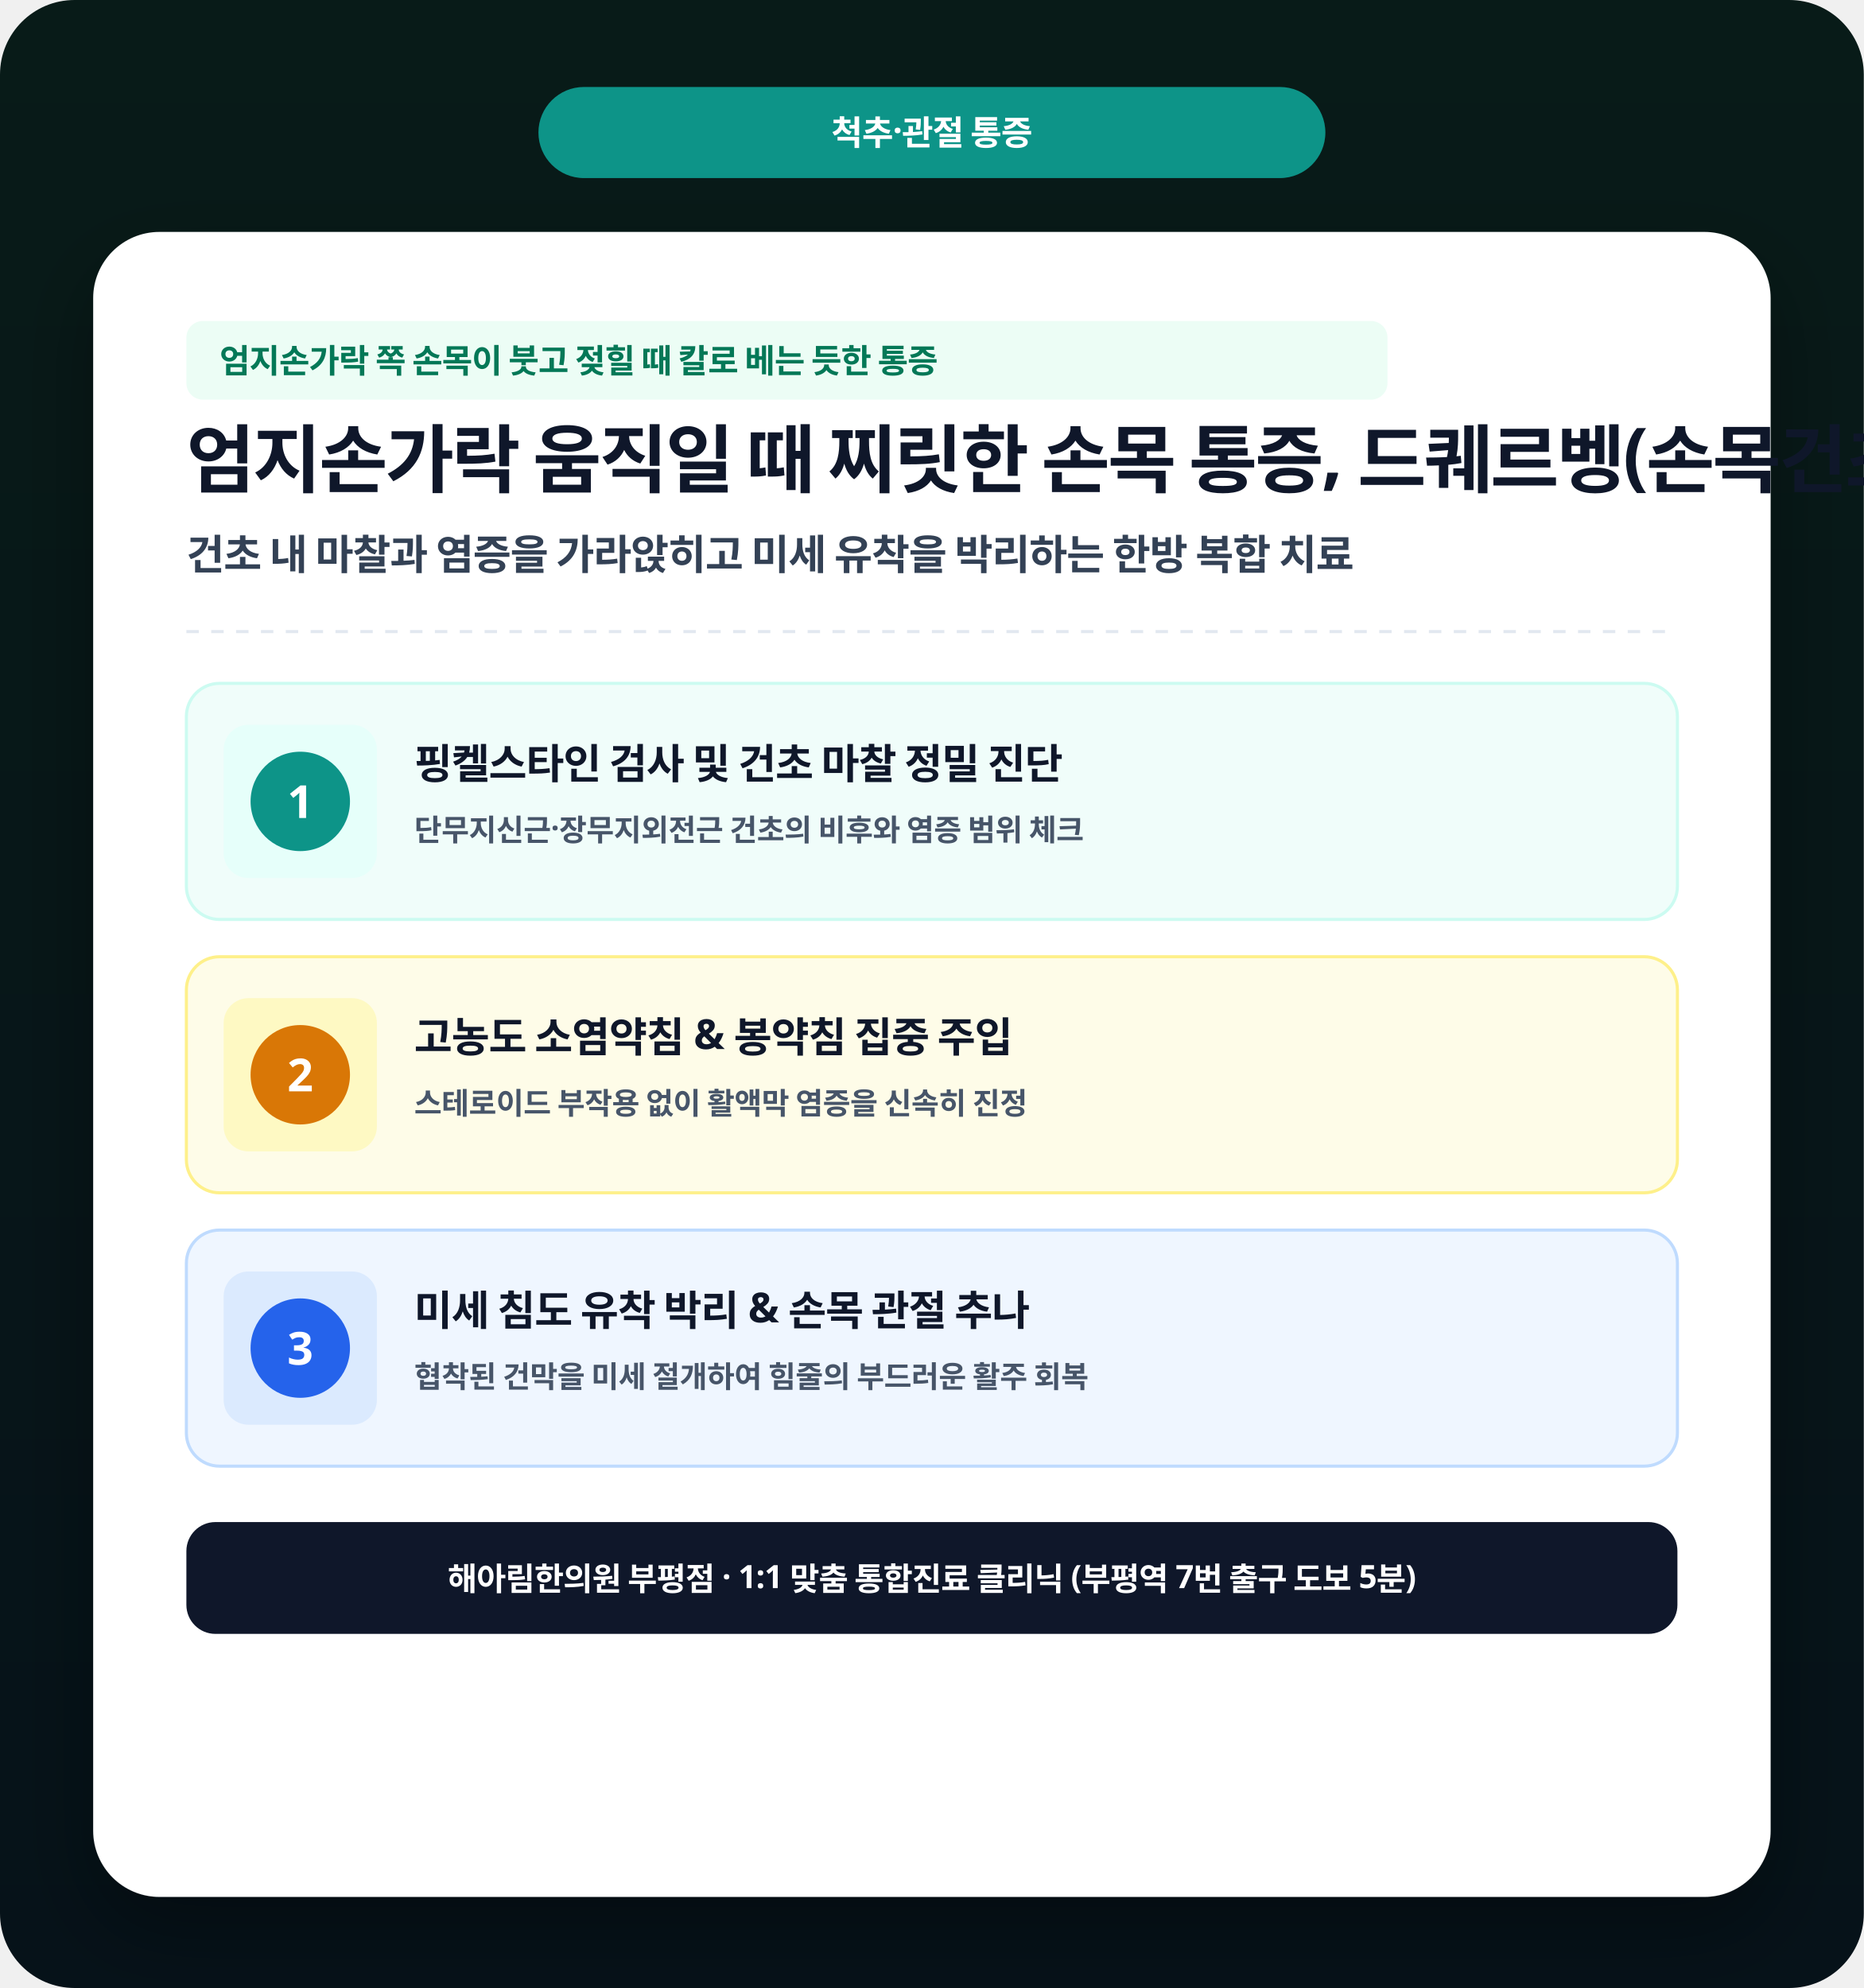
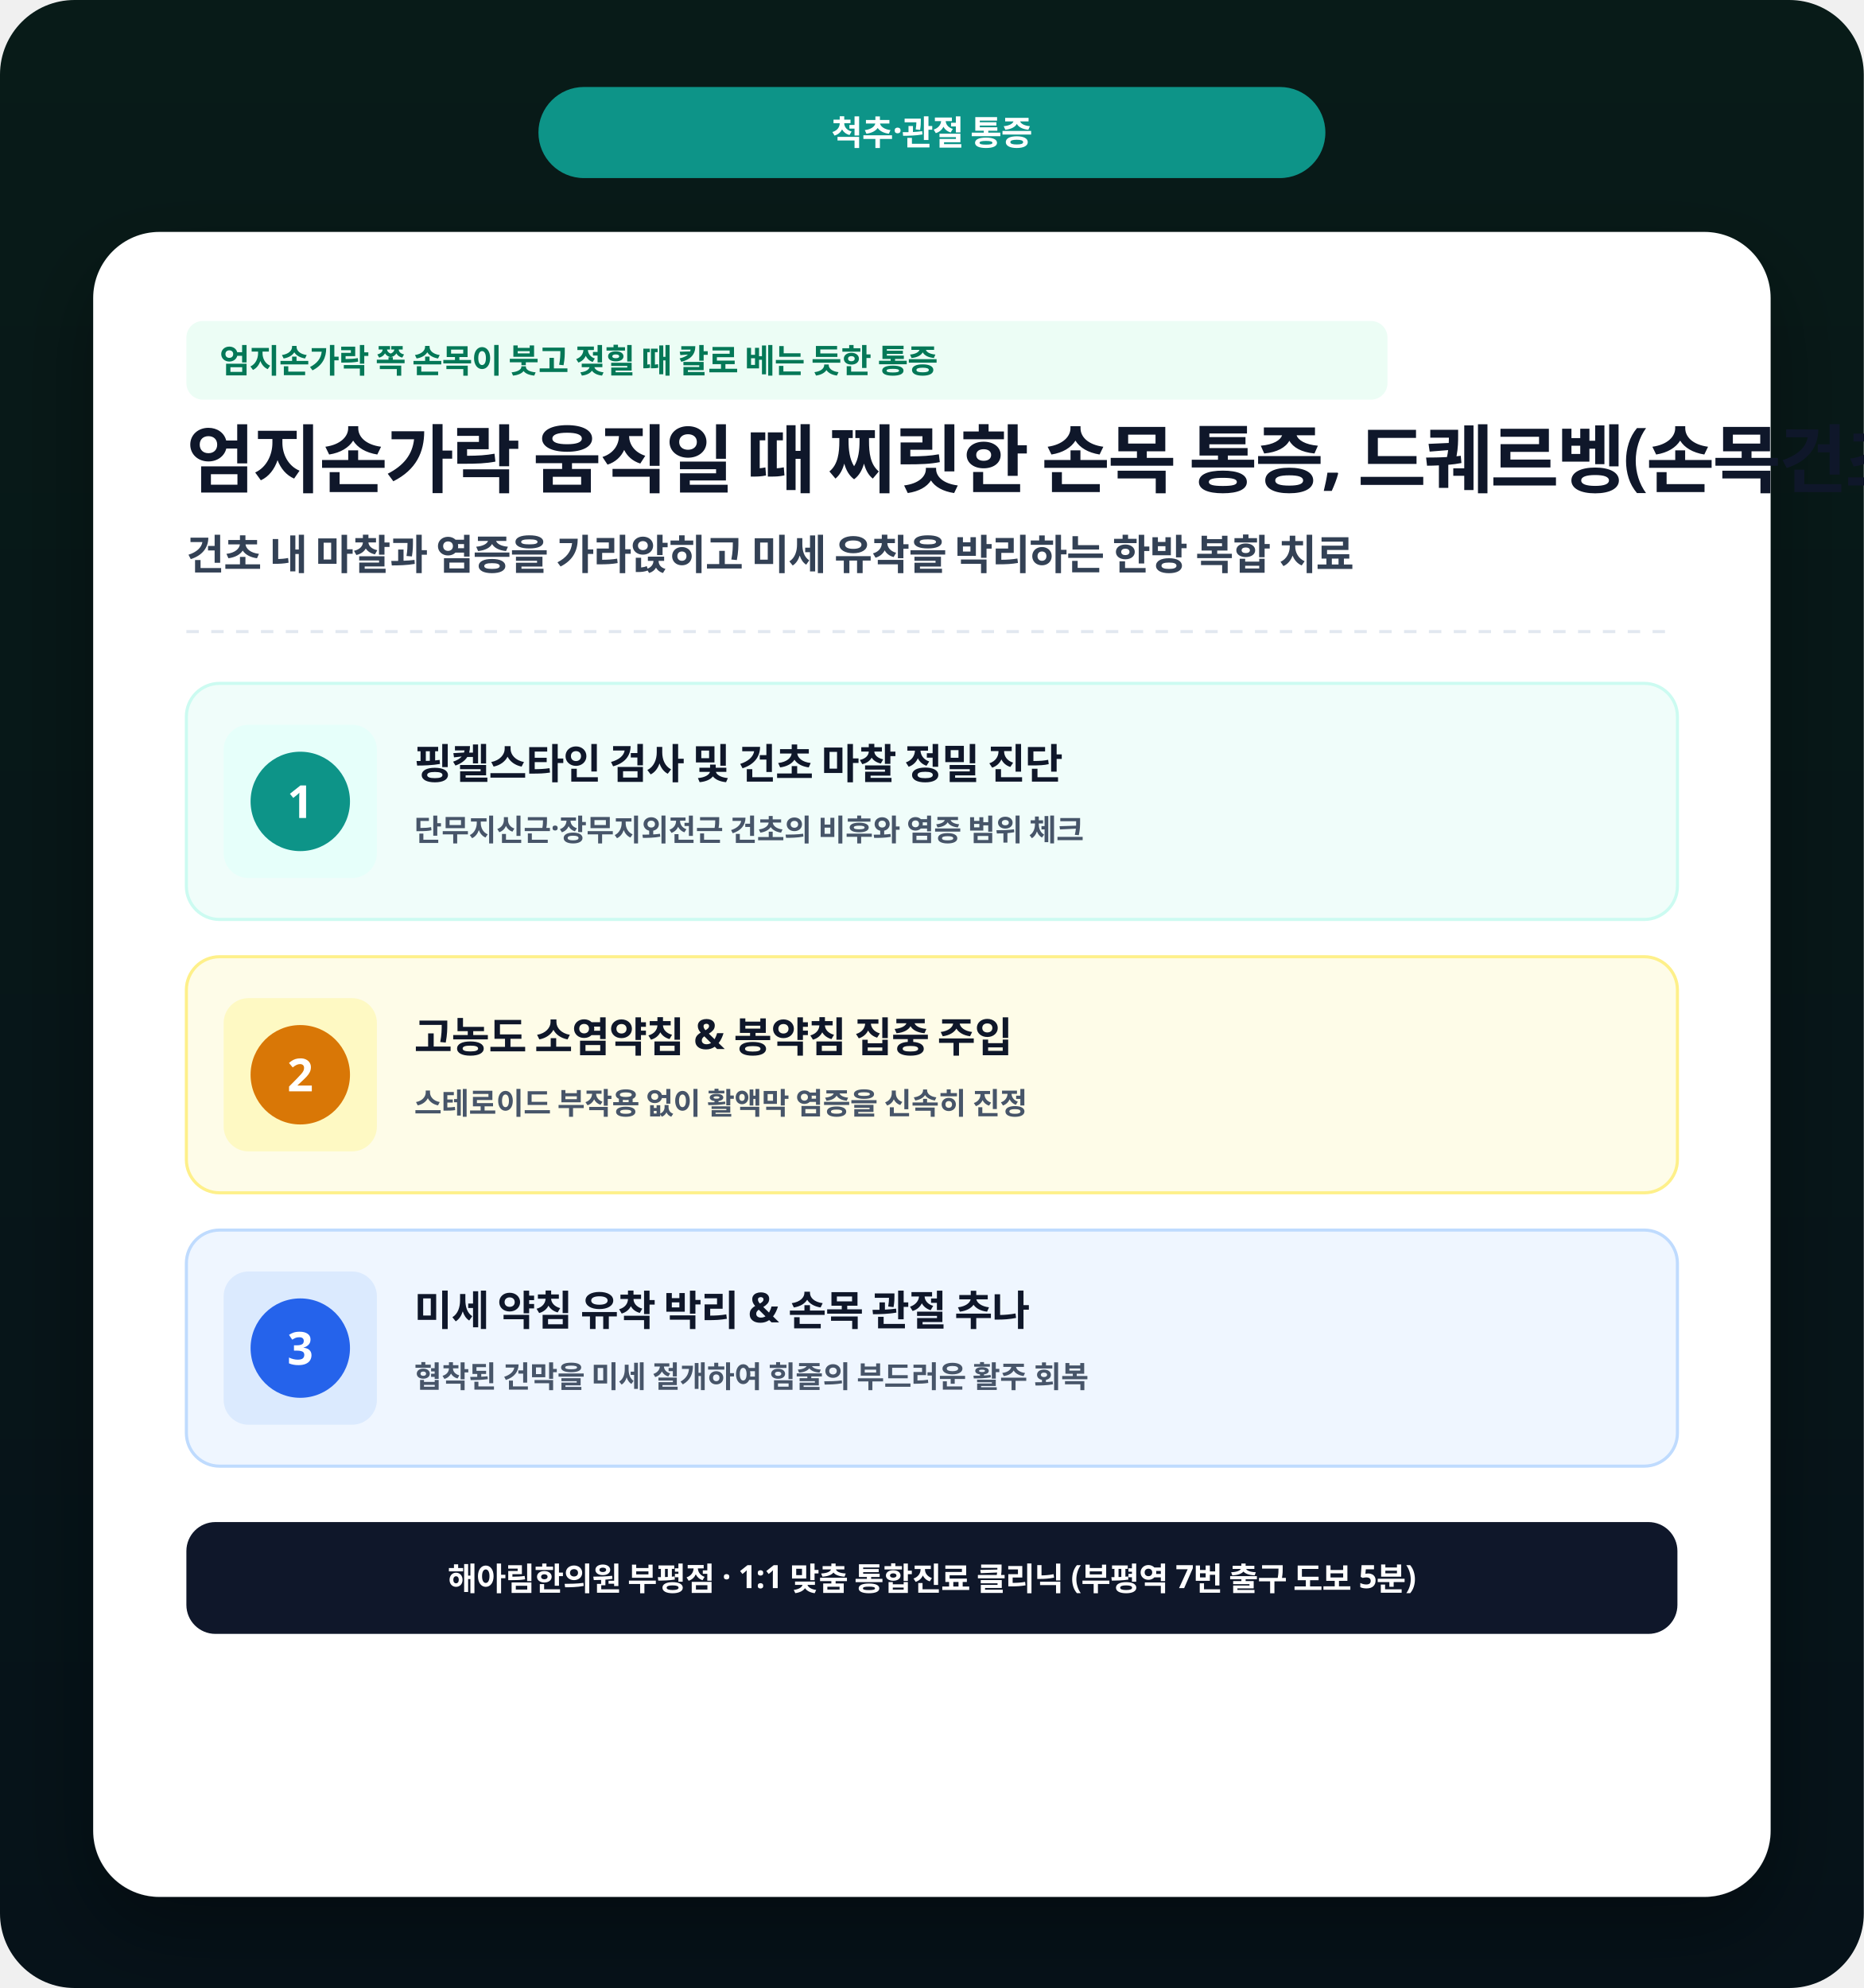
<svg xmlns="http://www.w3.org/2000/svg" width="900" height="960" viewBox="0 0 900 960">
  <defs>
    <linearGradient id="bgGrad" x1="0%" y1="0%" x2="0%" y2="100%">
      <stop offset="0%" stop-color="#081b18" />
      <stop offset="100%" stop-color="#061219" />
    </linearGradient>
    <filter id="cardShadow" x="-10%" y="-10%" width="120%" height="120%">
      <feDropShadow dx="0" dy="16" stdDeviation="20" flood-color="#000000" flood-opacity="0.35" />
    </filter>
  </defs>
  <rect x="0" y="0" width="900" height="960" rx="36" fill="url(#bgGrad)" />
  <g transform="translate(450, 64)">
    <rect x="-190" y="-22" width="380" height="44" rx="22" fill="#0d9488" />
    <text x="0" y="6" font-size="16.5" font-weight="900" fill="#ffffff" text-anchor="middle" font-family="Pretendard, 'Malgun Gothic', sans-serif" letter-spacing="-0.02em">
      척추·관절 통증
    </text>
  </g>
  <g filter="url(#cardShadow)">
    <rect x="45" y="112" width="810" height="804" rx="32" fill="#ffffff" />
  </g>
  <g transform="translate(90, 155)">
    <rect x="0" y="0" width="580" height="38" rx="8" fill="#ecfdf5" />
    <text x="16" y="25" font-size="16" font-weight="900" fill="#047857" font-family="Pretendard, 'Malgun Gothic', sans-serif" letter-spacing="-0.02em">
      엄지손가락 쪽 손목이 붓고 젖힐 때 칼로 베는 듯한 통증
    </text>
  </g>
  <g transform="translate(90, 235)">
    <text font-size="36" font-weight="900" fill="#0f172a" font-family="Pretendard, 'Malgun Gothic', sans-serif" letter-spacing="-0.03em">
-       엄지손가락 움직일 때 찌릿한 손목 통증, 드퀘르벵(손목건초염) 비수술 약침과 침도 치료
+       엄지손가락 움직일 때 찌릿한 손목 통증, 드퀘르벵(손목건초염) 비수술 약침과 약침 치료
    </text>
  </g>
  <g transform="translate(90, 275)">
    <text font-size="20" font-weight="800" fill="#334155" font-family="Pretendard, 'Malgun Gothic', sans-serif" letter-spacing="-0.02em">
      건초 내 마찰과 염증을 가라앉히고 미세 유착을 박리하는 한방 복합 치료
    </text>
  </g>
  <line x1="90" y1="305" x2="810" y2="305" stroke="#e2e8f0" stroke-width="1.5" stroke-dasharray="6,6" />
  <g transform="translate(90, 330)">
    <rect x="0" y="0" width="720" height="114" rx="16" fill="#f0fdfa" stroke="#ccfbf1" stroke-width="1.5" />
    <rect x="18" y="20" width="74" height="74" rx="12" fill="#e6fffa" />
    <circle cx="55" cy="57" r="24" fill="#0d9488" />
    <text x="55" y="65" font-size="22" font-weight="900" fill="#ffffff" text-anchor="middle" font-family="Pretendard, 'Malgun Gothic', sans-serif">1</text>
    <text x="110" y="46" font-size="20" font-weight="900" fill="#0f172a" font-family="Pretendard, 'Malgun Gothic', sans-serif" letter-spacing="-0.02em">
      핑켈스타인 검사 및 건초 마찰 정밀 진단
    </text>
    <text x="110" y="76" font-size="14.5" font-weight="600" fill="#475569" font-family="Pretendard, 'Malgun Gothic', sans-serif" letter-spacing="-0.01em">
      단무지신근·장무지외전근 건초의 비후와 염증 범위 체크
    </text>
  </g>
  <g transform="translate(90, 462)">
    <rect x="0" y="0" width="720" height="114" rx="16" fill="#fefce8" stroke="#fef08a" stroke-width="1.5" />
    <rect x="18" y="20" width="74" height="74" rx="12" fill="#fef9c3" />
    <circle cx="55" cy="57" r="24" fill="#d97706" />
    <text x="55" y="65" font-size="22" font-weight="900" fill="#ffffff" text-anchor="middle" font-family="Pretendard, 'Malgun Gothic', sans-serif">2</text>
    <text x="110" y="46" font-size="20" font-weight="900" fill="#0f172a" font-family="Pretendard, 'Malgun Gothic', sans-serif" letter-spacing="-0.02em">
      고농도 소염약침 &amp; 봉약침 집중 주입
    </text>
    <text x="110" y="76" font-size="14.5" font-weight="600" fill="#475569" font-family="Pretendard, 'Malgun Gothic', sans-serif" letter-spacing="-0.01em">
      스테로이드 부작용 없이 활액막 염증을 신속히 진정
    </text>
  </g>
  <g transform="translate(90, 594)">
    <rect x="0" y="0" width="720" height="114" rx="16" fill="#eff6ff" stroke="#bfdbfe" stroke-width="1.5" />
    <rect x="18" y="20" width="74" height="74" rx="12" fill="#dbeafe" />
    <circle cx="55" cy="57" r="24" fill="#2563eb" />
    <text x="55" y="65" font-size="22" font-weight="900" fill="#ffffff" text-anchor="middle" font-family="Pretendard, 'Malgun Gothic', sans-serif">3</text>
    <text x="110" y="46" font-size="20" font-weight="900" fill="#0f172a" font-family="Pretendard, 'Malgun Gothic', sans-serif" letter-spacing="-0.02em">
-       미세 침도 유착 박리 &amp; 손목 관절 추나
+       미세 약침 유착 박리 &amp; 손목 관절 추나
    </text>
    <text x="110" y="76" font-size="14.5" font-weight="600" fill="#475569" font-family="Pretendard, 'Malgun Gothic', sans-serif" letter-spacing="-0.01em">
      협착된 건막을 미세 절개하여 힘줄의 부드러운 활주 회복
    </text>
  </g>
  <g transform="translate(90, 735)">
    <rect x="0" y="0" width="720" height="54" rx="14" fill="#0f172a" />
    <text x="360" y="33" font-size="15.5" font-weight="800" fill="#ffffff" text-anchor="middle" font-family="Pretendard, 'Malgun Gothic', sans-serif" letter-spacing="-0.02em">
      해아림한의원 부평점 · 1:1 맞춤 통합진료 클리닉 (부평역 7번 출구 도보 5분)
    </text>
  </g>
</svg>
